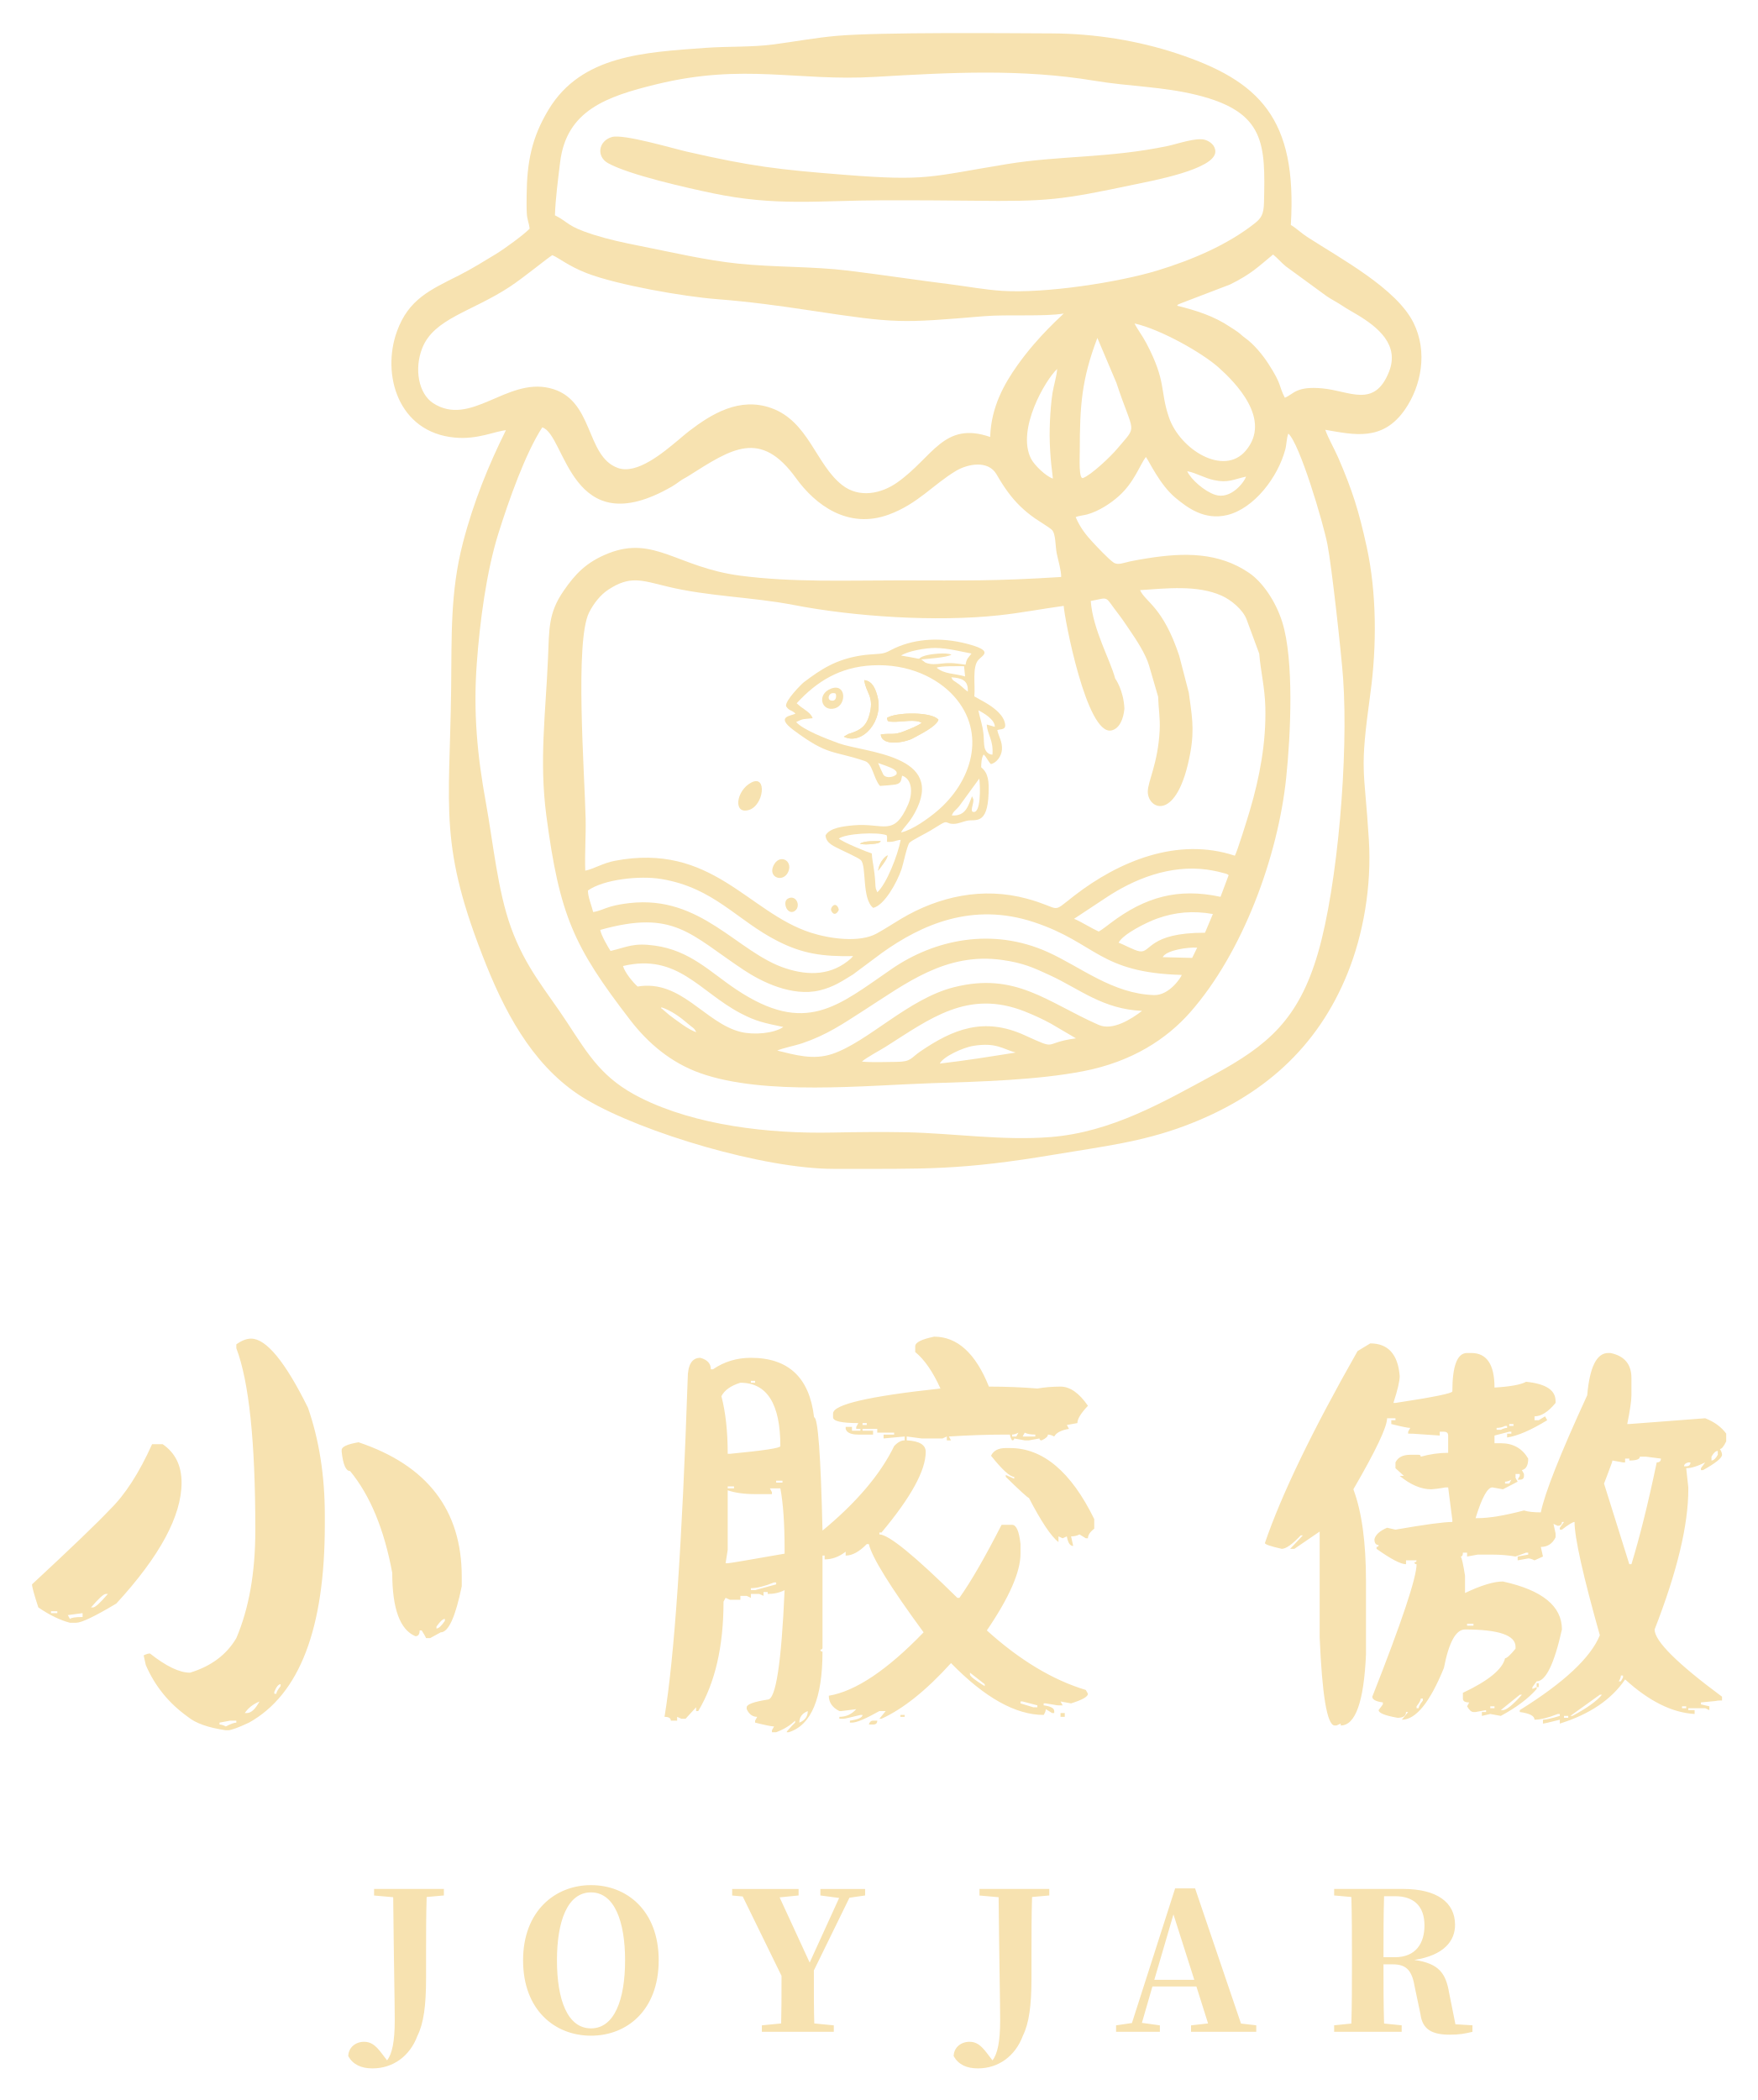
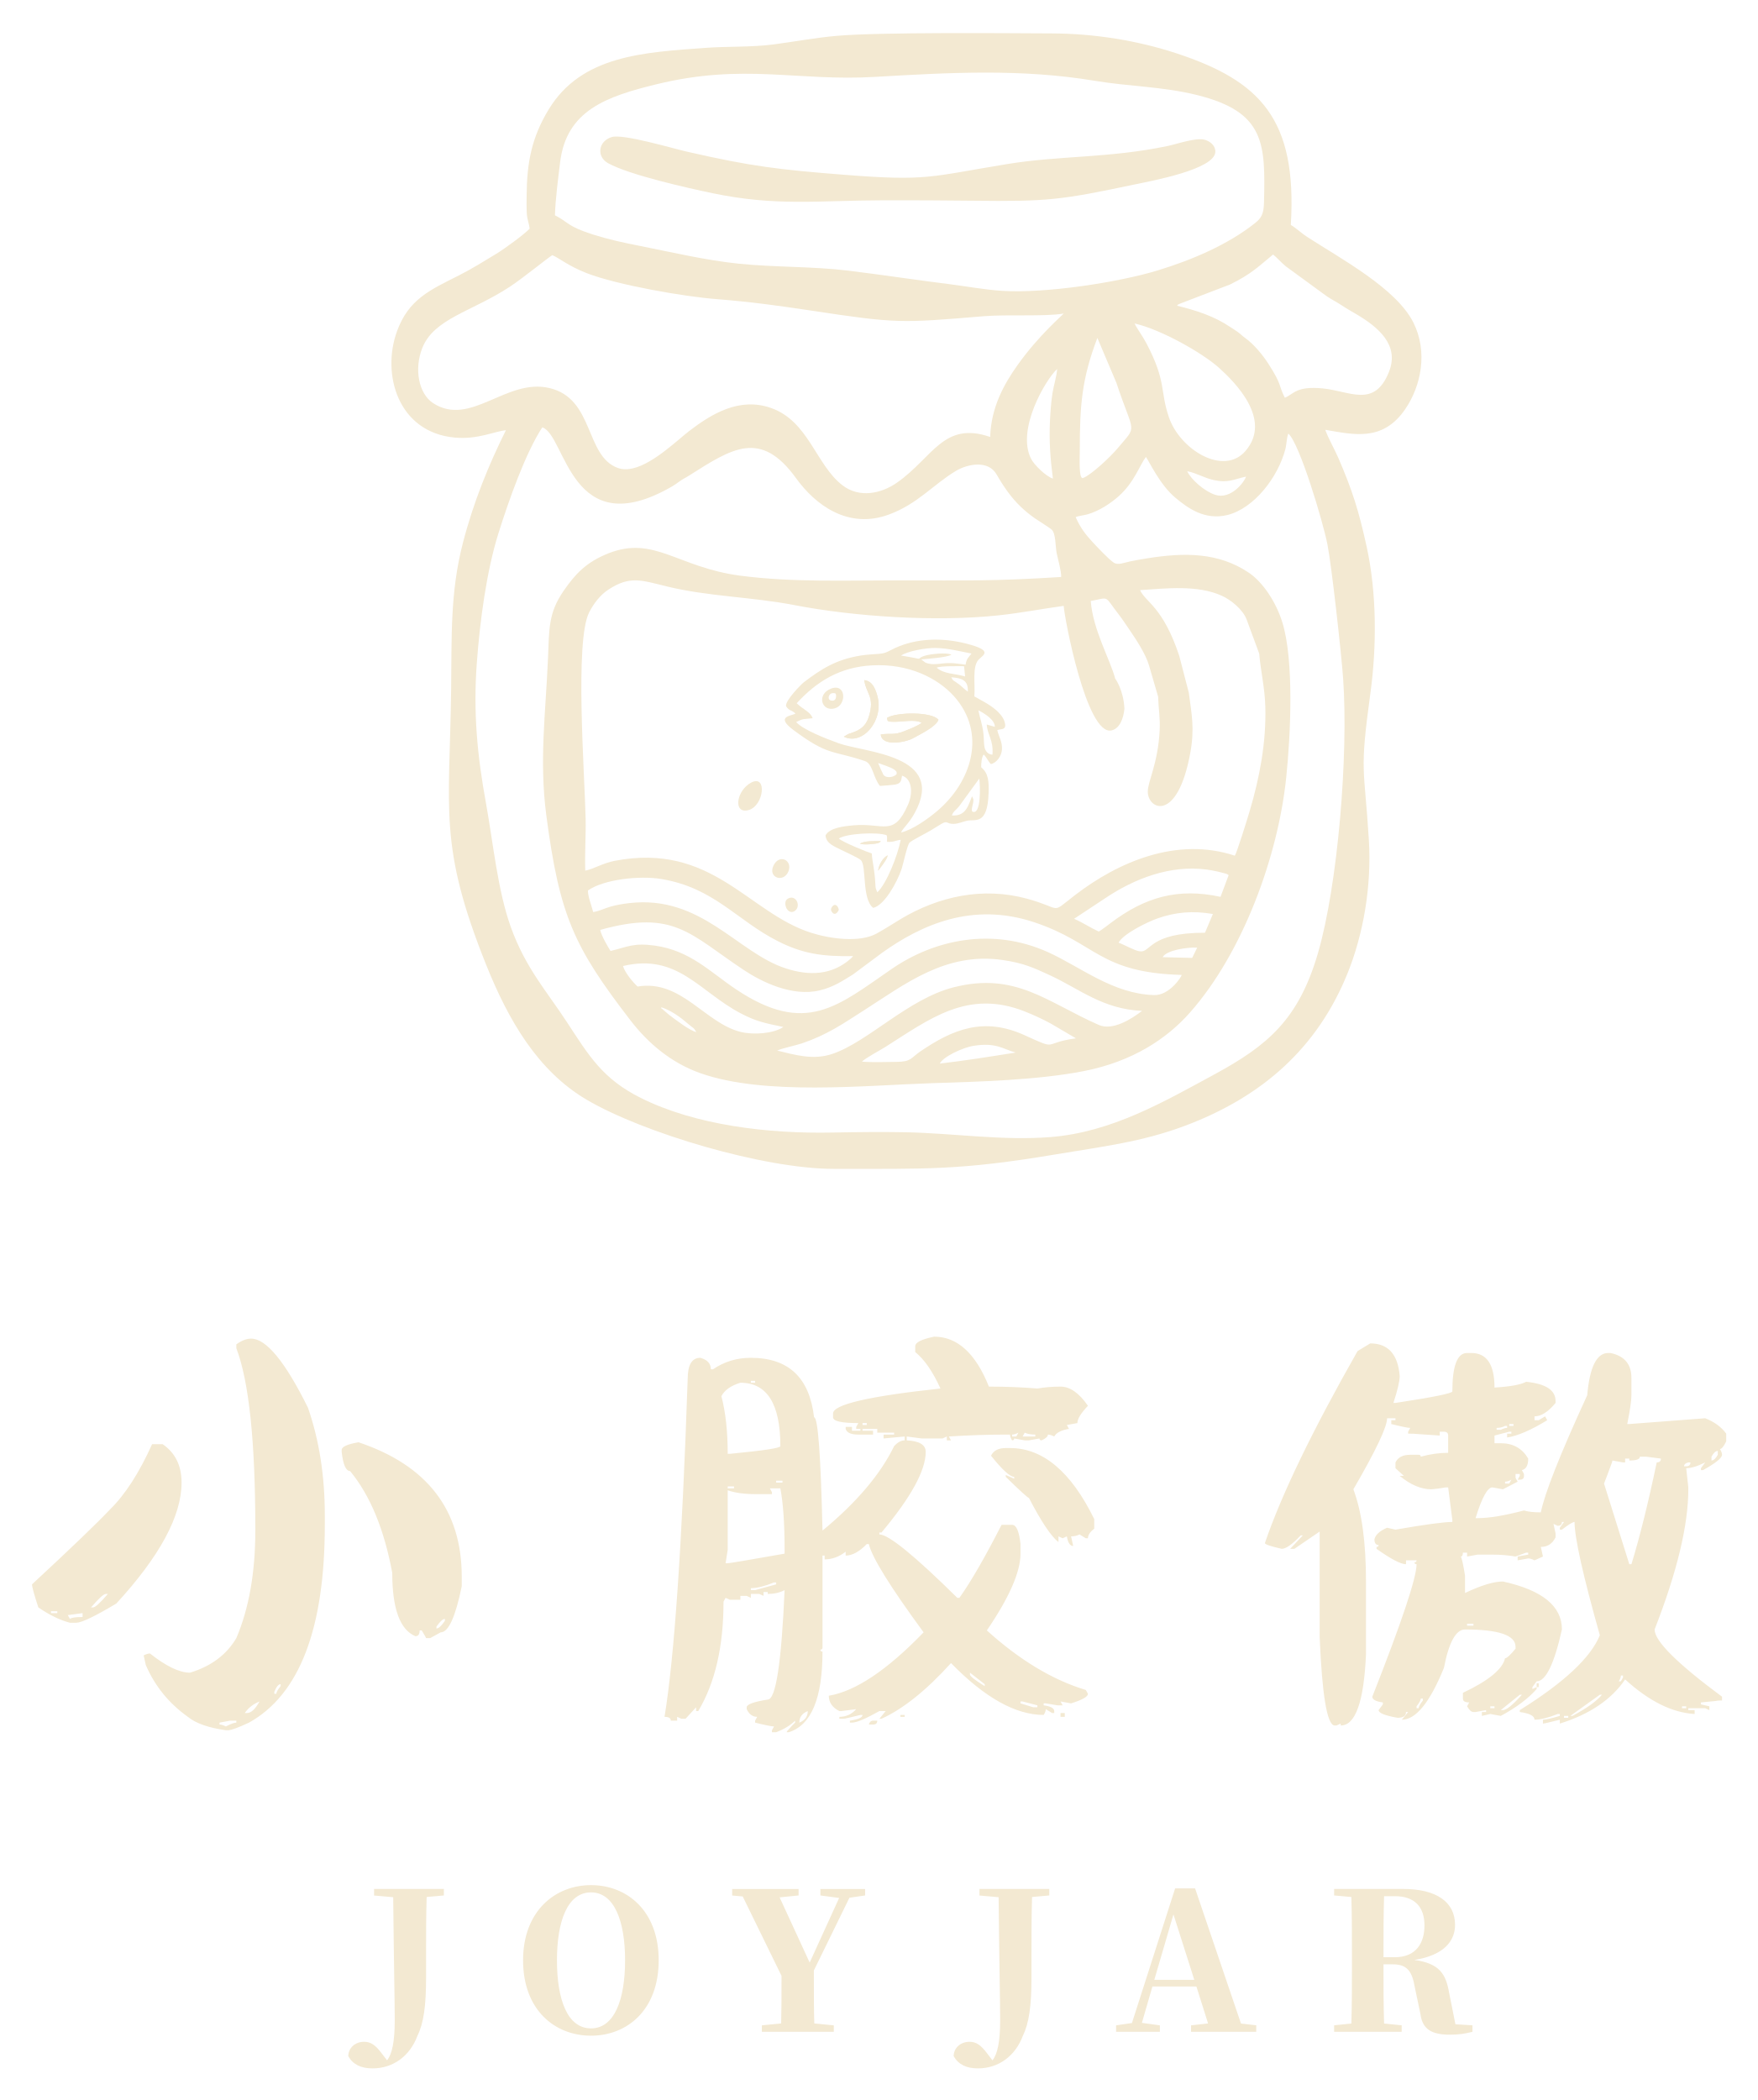
- <svg xmlns="http://www.w3.org/2000/svg" viewBox="168.9 178.2 331.6 396.1" fill="#f7e2b0">
+ <svg xmlns="http://www.w3.org/2000/svg" viewBox="168.9 178.2 331.6 396.1" fill="#f3e9d2">
  <path d="M226.99 443.72 C229.11 449.82 230.17 456.58 230.17 464 L230.17 465.81 C230.17 485.37 225.41 497.8 215.87 503.12 C213.82 504.08 212.49 504.56 211.9 504.56 L211.5 504.56 C208.19 504.08 205.8 503.24 204.34 502.03 C200.77 499.49 198.12 496.24 196.4 492.25 L196 490.44 C196.46 490.2 196.86 490.08 197.19 490.08 C200.24 492.49 202.75 493.7 204.74 493.7 C208.72 492.49 211.63 490.32 213.48 487.18 C215.87 481.57 217.06 474.81 217.06 466.9 L217.06 466.54 C217.06 450.12 215.87 438.77 213.48 432.5 L213.48 431.77 C214.48 431.05 215.4 430.69 216.27 430.69 C219.11 430.69 222.69 435.03 226.99 443.72 L226.99 443.72 Z M256 475.59 L256 477.4 C254.81 483.2 253.49 486.09 252.03 486.09 L250.04 487.18 L249.25 487.18 C249.25 487.06 248.98 486.58 248.45 485.73 L248.06 485.73 C248.06 486.46 247.79 486.82 247.26 486.82 C244.35 485.61 242.89 481.63 242.89 474.87 C241.37 466.66 238.72 460.26 234.94 455.67 C234.15 455.67 233.62 454.47 233.35 452.05 L233.35 451.69 C233.35 451.09 234.41 450.6 236.53 450.24 C249.51 454.59 256 463.04 256 475.59 L256 475.59 Z M197.59 450.6 C195.14 456.04 192.49 460.14 189.64 462.92 C187.32 465.39 182.42 470.1 174.94 477.04 C174.94 477.52 175.34 478.97 176.13 481.39 C178.25 482.84 180.24 483.8 182.09 484.28 L183.28 484.28 C184.28 484.28 186.79 483.08 190.84 480.66 C199.05 471.73 203.15 464.12 203.15 457.85 C203.15 454.65 201.96 452.23 199.58 450.6 L197.59 450.6 L197.59 450.6 Z M186.07 481.39 C187.52 479.7 188.45 478.85 188.85 478.85 L189.25 478.85 C187.79 480.54 186.86 481.39 186.46 481.39 L186.07 481.39 L186.07 481.39 Z M178.52 482.11 L179.71 482.11 L179.71 482.47 L178.52 482.47 L178.52 482.11 L178.52 482.11 Z M181.69 482.84 L184.48 482.47 L184.48 483.2 C183.15 483.2 182.36 483.32 182.09 483.56 L181.69 482.84 L181.69 482.84 Z M251.23 485.01 L251.23 485.37 C251.63 485.37 252.16 484.89 252.82 483.92 L252.82 483.56 C252.43 483.56 251.9 484.04 251.23 485.01 L251.23 485.01 Z M220.64 497.32 L220.64 497.68 L221.03 497.68 C221.03 497.38 221.3 496.9 221.83 496.24 L221.83 495.87 C221.43 495.87 221.03 496.36 220.64 497.32 L220.64 497.32 Z M215.07 501.31 L215.47 501.31 C216.27 501.31 217.06 500.58 217.85 499.13 C216.66 499.62 215.74 500.34 215.07 501.31 L215.07 501.31 Z M210.31 503.12 L210.31 503.48 C210.64 503.48 211.03 503.6 211.5 503.84 C212.42 503.36 213.09 503.12 213.48 503.12 L213.48 502.75 L212.29 502.75 L210.31 503.12 L210.31 503.12 Z M355.44 439.74 C358.69 439.74 361.74 439.86 364.58 440.1 C365.97 439.86 367.43 439.74 368.95 439.74 C370.74 439.74 372.46 440.95 374.12 443.36 C372.8 444.75 372.13 445.83 372.13 446.62 L370.14 446.98 L370.54 447.71 C369.09 447.95 368.16 448.43 367.76 449.15 C367.3 448.91 366.9 448.79 366.57 448.79 C366.57 449.15 366.17 449.52 365.38 449.88 C365.11 449.88 364.98 449.76 364.98 449.52 L362.99 449.88 L362.2 449.88 L360.21 449.52 C360.21 449.76 360.08 449.88 359.81 449.88 C359.55 449.46 359.42 449.1 359.42 448.79 L358.62 448.79 C355.24 448.79 351.67 448.91 347.89 449.15 L348.29 449.88 L347.5 449.88 L347.5 449.15 L346.7 449.52 L342.73 449.52 L339.94 449.15 L339.94 449.88 C342.33 450 343.52 450.72 343.52 452.05 C343.52 455.55 340.74 460.62 335.18 467.26 L334.78 467.26 L334.78 467.62 C336.5 467.62 341.4 471.61 349.48 479.58 L349.88 479.58 C352.07 476.5 354.71 471.91 357.83 465.81 L359.81 465.81 C360.61 465.81 361.14 467.02 361.4 469.44 L361.4 471.25 C361.4 474.69 359.28 479.52 355.05 485.73 C361.27 491.35 367.5 495.09 373.72 496.96 L374.12 497.68 C374.12 498.23 373.06 498.83 370.94 499.49 L368.95 499.13 L369.35 499.86 L368.56 499.86 C368.29 499.86 368.06 499.83 367.86 499.77 C367.53 499.7 366.97 499.62 366.17 499.49 L365.77 499.49 L365.77 499.86 C367.1 500.04 367.76 500.4 367.76 500.94 L367.76 501.31 L367.36 501.31 L366.17 500.58 C366.17 500.88 366.04 501.25 365.77 501.67 C360.48 501.67 354.65 498.41 348.29 491.89 C343.65 497.02 339.28 500.52 335.18 502.39 L334.78 502.39 L335.97 500.94 L334.78 500.94 C332.2 502.39 330.48 503.12 329.61 503.12 L329.22 503.12 L329.22 502.75 C330.81 502.51 331.6 502.15 331.6 501.67 L331.2 501.67 C329.28 502.15 328.22 502.39 328.03 502.39 L327.23 502.39 L327.23 502.03 C328.49 502.03 329.55 501.55 330.41 500.58 L327.63 500.94 L327.23 500.94 C325.91 500.28 325.24 499.31 325.24 498.05 C330.28 497.2 336.24 493.22 343.12 486.09 C336.83 477.52 333.39 471.97 332.79 469.44 L332.4 469.44 C331 470.88 329.68 471.61 328.42 471.61 L328.42 470.88 C327.16 471.85 325.84 472.33 324.45 472.33 L324.45 471.61 L324.05 471.61 L324.05 488.99 C324.05 489.23 323.92 489.35 323.65 489.35 C323.65 489.6 323.79 489.72 324.05 489.72 C324.05 498.53 321.93 503.6 317.69 504.93 L317.3 504.93 C317.3 504.81 317.43 504.62 317.69 504.38 C318.09 503.9 318.49 503.48 318.88 503.12 L318.88 502.75 C317.96 503.66 316.77 504.38 315.31 504.93 L314.51 504.93 L314.51 504.56 L314.91 503.84 C314.45 503.84 313.26 503.6 311.34 503.12 L311.34 502.75 L311.73 502.03 C310.87 502.03 310.21 501.55 309.75 500.58 L309.75 500.22 C309.75 499.68 311.07 499.19 313.72 498.77 C315.24 498.77 316.3 491.89 316.9 478.13 C315.97 478.61 314.91 478.85 313.72 478.85 L313.72 478.49 L312.93 478.49 L312.93 479.21 L312.13 478.85 L310.54 478.85 L310.54 479.58 L309.75 479.21 L308.56 479.21 L308.56 479.94 L306.57 479.94 L305.77 479.58 L305.38 480.3 C305.38 488.75 303.79 495.63 300.61 500.94 L300.21 500.94 L300.21 500.22 L298.22 502.39 L297.43 502.39 L296.63 502.03 L296.63 502.75 L295.44 502.75 C295.44 502.27 295.04 502.03 294.25 502.03 C296.1 490.8 297.56 469.56 298.62 438.29 C298.62 435.63 299.41 434.31 301 434.31 C302.33 434.67 302.99 435.39 302.99 436.48 L303.39 436.48 C305.51 435.03 307.89 434.31 310.54 434.31 C317.63 434.31 321.6 438.05 322.46 445.53 C323.19 445.53 323.72 452.66 324.05 466.9 C330.48 461.59 334.98 456.28 337.56 450.97 C338.22 450.24 338.89 449.88 339.55 449.88 L339.55 449.15 L335.57 449.52 L335.57 448.79 L337.56 448.79 L337.56 448.43 L334.38 448.43 L334.38 447.71 L331.6 447.71 L331.6 448.07 L333.59 448.07 L333.59 448.79 L330.81 448.79 C329.42 448.79 328.62 448.43 328.42 447.71 L328.42 447.34 L329.61 447.34 L329.61 448.07 L331.2 448.07 L331.2 447.71 L330.41 447.71 L330.41 447.34 L330.81 446.62 C327.63 446.62 326.04 446.26 326.04 445.53 L326.04 444.81 C326.04 443.12 332.79 441.55 346.3 440.1 C344.85 436.9 343.26 434.61 341.54 433.22 L341.54 432.13 C341.54 431.41 342.73 430.81 345.11 430.32 C349.48 430.32 352.93 433.46 355.44 439.74 L355.44 439.74 Z M310.54 438.65 L310.54 439.01 L311.34 439.01 L311.34 438.65 L310.54 438.65 L310.54 438.65 Z M306.17 452.42 L306.57 452.42 C312.93 451.81 316.1 451.33 316.1 450.97 C316.1 443 313.59 439.01 308.56 439.01 C306.77 439.56 305.57 440.4 304.98 441.55 C305.77 444.57 306.17 448.19 306.17 452.42 L306.17 452.42 Z M331.6 446.62 L331.6 446.98 L332.4 446.98 L332.4 446.62 L331.6 446.62 L331.6 446.62 Z M359.81 448.79 L359.81 449.15 L360.61 449.15 L361.01 448.43 C360.54 448.67 360.14 448.79 359.81 448.79 L359.81 448.79 Z M362.2 448.43 L361.8 449.15 L364.19 449.15 L364.19 448.79 C363.32 448.79 362.66 448.67 362.2 448.43 L362.2 448.43 Z M358.62 451.33 C357.23 451.33 356.3 451.81 355.84 452.78 C357.96 455.43 359.42 456.76 360.21 456.76 L360.21 457.12 L358.62 456.4 L358.62 456.76 C361.34 459.42 362.79 460.74 362.99 460.74 C365.31 465.21 367.17 467.99 368.56 469.07 L368.56 467.99 L369.35 468.35 L370.14 467.99 C370.35 469.19 370.74 469.8 371.34 469.8 L370.94 467.99 C371.54 467.99 372.07 467.87 372.53 467.62 L373.72 468.35 L374.12 468.35 C374.12 467.75 374.52 467.14 375.31 466.54 L375.31 464.73 C370.94 455.8 365.64 451.33 359.42 451.33 L358.62 451.33 L358.62 451.33 Z M315.31 457.49 L315.31 457.85 L316.5 457.85 L316.5 457.49 L315.31 457.49 L315.31 457.49 Z M306.17 458.57 L306.17 458.93 L307.36 458.93 L307.36 458.57 L306.17 458.57 L306.17 458.57 Z M314.12 458.93 L314.51 459.66 L314.51 460.02 L311.34 460.02 C309.28 460.02 307.56 459.78 306.17 459.3 L306.17 470.52 L305.77 473.06 L306.17 473.06 C306.5 473.06 310.08 472.45 316.9 471.25 L316.9 470.52 C316.9 465.57 316.63 461.71 316.1 458.93 L314.12 458.93 L314.12 458.93 Z M310.54 477.76 L310.54 478.13 L311.34 478.13 L315.31 477.04 L315.31 476.68 L314.91 476.68 C313.12 477.4 311.67 477.76 310.54 477.76 L310.54 477.76 Z M351.87 493.7 L351.87 494.06 C351.87 494.36 352.79 495.09 354.65 496.24 L354.65 495.87 L351.87 493.7 L351.87 493.7 Z M361.4 499.13 L361.4 499.49 L363.79 500.22 L364.58 500.22 L364.58 499.86 L361.8 499.13 L361.4 499.13 L361.4 499.13 Z M321.27 500.94 C320.21 501.37 319.68 502.09 319.68 503.12 C320.74 502.69 321.27 501.97 321.27 500.94 L321.27 500.94 Z M368.95 501.31 L368.95 502.03 L369.75 502.03 L369.75 501.31 L368.95 501.31 L368.95 501.31 Z M338.75 501.67 L338.75 502.03 L339.55 502.03 L339.55 501.67 L338.75 501.67 L338.75 501.67 Z M333.59 502.75 C333.19 502.75 332.93 503 332.79 503.48 L333.59 503.48 C334.12 503.48 334.38 503.24 334.38 502.75 L333.59 502.75 L333.59 502.75 Z M432.93 437.75 C432.93 438.71 432.53 440.4 431.74 442.82 L432.13 442.82 C439.29 441.73 442.86 441.01 442.86 440.64 C442.86 435.82 443.79 433.4 445.64 433.4 L446.44 433.4 C449.35 433.4 450.81 435.57 450.81 439.92 C453.79 439.74 455.78 439.38 456.77 438.83 C460.48 439.2 462.33 440.4 462.33 442.46 L462.33 442.82 C460.94 444.51 459.62 445.35 458.36 445.35 L458.36 446.08 L459.15 446.08 L460.35 445.35 L460.75 446.08 C457.7 447.95 455.18 449.04 453.19 449.34 L453.19 448.61 L453.99 448.61 L453.99 448.25 L453.59 448.25 L450.81 448.97 L450.81 450.42 L452 450.42 C454.32 450.42 456.04 451.39 457.17 453.32 C457.17 454.59 456.77 455.31 455.98 455.49 L456.37 456.22 L456.37 456.58 C456.37 457.06 456.11 457.3 455.58 457.3 L455.18 457.3 L455.58 456.58 L455.58 456.22 L454.78 456.22 L454.78 456.94 L455.18 457.67 L452.4 459.11 L450.41 458.75 C449.49 458.75 448.43 460.68 447.24 464.55 L447.63 464.55 C449.82 464.55 452.73 464.06 456.37 463.1 C457.1 463.34 458.16 463.46 459.55 463.46 C460.28 459.84 463.19 452.48 468.3 441.37 C468.76 436.06 470.08 433.4 472.27 433.4 L472.67 433.4 C475.31 433.94 476.64 435.51 476.64 438.11 L476.64 441.37 C476.64 442.4 476.37 444.21 475.85 446.8 L476.24 446.8 L490.55 445.71 C492.27 446.38 493.59 447.34 494.52 448.61 L494.52 450.06 C494.06 451.03 493.66 451.51 493.33 451.51 C493.59 451.93 493.73 452.29 493.73 452.6 C493.73 453.2 492.53 454.17 490.15 455.49 L489.75 455.49 L489.75 455.13 L490.55 454.04 C489.09 454.77 487.9 455.13 486.97 455.13 L487.37 458.75 L487.37 459.11 C487.37 465.88 485.25 474.69 481.01 485.55 C481.01 487.73 485.25 491.95 493.73 498.23 L493.73 498.95 L493.33 498.95 C493 498.95 492.73 498.98 492.53 499.04 C491.34 499.16 490.42 499.25 489.75 499.31 L489.75 499.68 L491.34 500.04 L491.34 500.76 L490.55 500.4 L487.37 500.4 L487.37 500.76 L488.56 500.76 L488.56 501.49 C484.32 501.25 479.95 499.07 475.45 494.97 C472.87 498.77 468.76 501.55 463.13 503.3 L463.13 502.57 C461.21 503.06 460.15 503.3 459.95 503.3 L459.95 502.57 C460.48 502.57 461.54 502.33 463.13 501.85 L463.13 501.49 L462.73 501.49 C460.94 502.21 459.49 502.57 458.36 502.57 C458.36 501.85 457.43 501.37 455.58 501.12 L455.58 500.76 C463.92 495.57 468.96 490.86 470.68 486.64 C467.5 475.35 465.91 468.23 465.91 465.27 C465.58 465.27 464.78 465.75 463.53 466.72 L463.13 466.72 L463.13 466.36 L463.92 465.27 L463.53 465.27 C463.53 465.75 463.26 466 462.73 466 L461.94 465.63 L462.33 467.44 L462.33 468.17 C461.74 469.38 460.81 469.98 459.55 469.98 L459.95 471.79 L458.36 472.51 C457.9 472.27 457.5 472.15 457.17 472.15 L455.18 472.51 L455.18 471.79 L457.17 471.43 L457.17 471.06 L456.77 471.06 L454.78 471.79 C453.39 471.55 451.94 471.43 450.41 471.43 L447.63 471.43 L445.64 471.79 L445.64 471.06 L444.85 471.06 C444.85 471.55 444.72 471.79 444.45 471.79 C444.65 472.09 444.92 473.3 445.25 475.41 L445.25 478.67 C448.29 477.22 450.68 476.5 452.4 476.5 C459.82 478.13 463.53 481.14 463.53 485.55 C462.07 492.07 460.48 495.33 458.76 495.33 L457.96 496.42 L457.96 496.78 L458.76 496.42 L458.76 496.78 C457.17 498.59 454.92 500.28 452 501.85 L450.02 501.49 L448.43 501.85 L448.43 501.12 L449.22 501.12 L449.22 500.76 L447.24 501.12 L446.84 501.12 C446.44 501.12 446.04 500.76 445.64 500.04 L446.04 499.31 C445.25 499.31 444.85 499.07 444.85 498.59 L444.85 497.5 C449.69 495.21 452.33 493.04 452.8 490.98 C453.13 490.98 453.79 490.38 454.78 489.17 L454.78 488.81 C454.78 486.64 451.61 485.55 445.25 485.55 C443.53 485.55 442.2 487.97 441.27 492.8 C438.62 499.31 435.98 502.57 433.33 502.57 L434.52 501.12 L434.12 501.12 C434.12 501.85 433.59 502.21 432.53 502.21 C430.15 501.79 428.95 501.31 428.95 500.76 L429.75 499.68 L429.75 499.31 C428.43 499.13 427.76 498.77 427.76 498.23 C433.33 484.1 436.11 475.77 436.11 473.24 C435.84 473.24 435.71 473.12 435.71 472.88 C435.98 472.88 436.11 472.75 436.11 472.51 L434.12 472.51 L434.12 473.24 C433.13 473.24 431.27 472.27 428.56 470.34 L428.56 469.98 C428.82 469.98 428.95 469.86 428.95 469.62 C428.43 469.62 428.16 469.25 428.16 468.53 C428.36 467.69 429.15 466.96 430.55 466.36 L432.13 466.72 C437.7 465.75 441.27 465.27 442.86 465.27 L442.86 464.91 L442.07 458.75 L441.77 458.75 C441.5 458.75 441.27 458.78 441.08 458.84 C440.41 458.96 439.68 459.05 438.89 459.11 C436.97 459.11 434.98 458.27 432.93 456.58 L433.72 456.58 L432.13 455.13 L432.13 454.04 C432.6 453.08 433.52 452.6 434.92 452.6 L436.51 452.6 C436.77 452.6 436.9 452.72 436.9 452.96 C438.62 452.48 440.35 452.23 442.07 452.23 L442.07 448.97 C442.07 448.49 441.8 448.25 441.27 448.25 L440.48 448.25 L440.48 448.97 C438.76 448.85 437.43 448.76 436.51 448.7 C435.91 448.64 435.25 448.61 434.52 448.61 L434.52 448.25 L434.92 447.53 C434.45 447.53 433.26 447.28 431.34 446.8 L431.34 446.08 L432.13 446.08 L432.13 445.71 L430.55 445.71 C430.55 447.34 428.43 451.81 424.19 459.11 C425.78 463.34 426.57 469.13 426.57 476.5 L426.57 490.26 C426.17 499.19 424.58 503.66 421.8 503.66 L421.8 503.3 L421.01 503.66 L420.61 503.66 C419.22 503.48 418.29 497.93 417.83 487 L417.83 467.08 L413.06 470.34 L412.27 470.34 L414.65 467.81 L414.25 467.81 C412.66 469.5 411.47 470.34 410.68 470.34 C408.56 469.86 407.5 469.5 407.5 469.25 C410.61 460.14 416.44 448.07 424.98 433.04 L427.37 431.59 C430.74 431.59 432.6 433.64 432.93 437.75 L432.93 437.75 Z M453.59 446.8 L453.59 447.16 L454.39 447.16 L454.39 446.8 L453.59 446.8 L453.59 446.8 Z M451.21 447.53 L451.21 447.89 L452 447.89 C452.47 447.65 452.86 447.53 453.19 447.53 L453.19 447.16 L452.8 447.16 C452.33 447.4 451.81 447.53 451.21 447.53 L451.21 447.53 Z M491.74 452.96 L491.74 453.68 C492.14 453.68 492.53 453.32 492.93 452.6 L492.93 451.87 C492.53 451.87 492.14 452.23 491.74 452.96 L491.74 452.96 Z M479.42 452.96 L478.23 452.96 C478.23 453.44 477.57 453.68 476.24 453.68 L476.24 453.32 L475.45 453.32 L475.45 454.04 L475.05 454.04 L473.06 453.68 C473.06 453.8 472.93 454.19 472.67 454.86 C472.2 456.13 471.81 457.18 471.47 458.03 L476.24 473.24 L476.64 473.24 C478.23 468.05 479.82 461.65 481.41 454.04 C481.94 454.04 482.2 453.8 482.2 453.32 L479.42 452.96 L479.42 452.96 Z M486.57 454.77 L486.97 454.77 C487.5 454.77 487.77 454.53 487.77 454.04 L487.37 454.04 C486.84 454.17 486.57 454.41 486.57 454.77 L486.57 454.77 Z M452.8 457.67 L452.8 458.03 L453.59 458.03 L453.99 457.3 C453.53 457.55 453.13 457.67 452.8 457.67 L452.8 457.67 Z M445.64 484.46 L445.64 484.83 L446.84 484.83 L446.84 484.46 L445.64 484.46 L445.64 484.46 Z M475.05 494.24 L474.65 494.24 C474.65 494.55 474.52 494.91 474.25 495.33 L474.65 495.33 L475.05 494.61 L475.05 494.24 L475.05 494.24 Z M458.76 495.69 L458.76 496.42 L459.15 496.42 L459.15 495.69 L458.76 495.69 L458.76 495.69 Z M455.58 497.86 L452 500.76 L452.4 500.76 C453.06 500.76 454.25 499.8 455.98 497.86 L455.58 497.86 L455.58 497.86 Z M465.12 501.85 L465.51 501.85 C468.23 500.4 470.08 499.07 471.08 497.86 L470.68 497.86 L465.12 501.85 L465.12 501.85 Z M437.3 498.59 L436.9 498.59 C436.9 498.89 436.64 499.37 436.11 500.04 L436.11 500.4 L436.51 500.4 C436.51 500.1 436.77 499.62 437.3 498.95 L437.3 498.59 L437.3 498.59 Z M450.02 500.04 L450.02 500.4 L450.81 500.4 L450.81 500.04 L450.02 500.04 L450.02 500.04 Z M486.18 500.04 L486.18 500.4 L486.97 500.4 L486.97 500.04 L486.18 500.04 L486.18 500.04 Z M463.92 501.85 L463.92 502.21 L464.72 502.21 L464.72 501.85 L463.92 501.85 Z" fill-rule="evenodd" />
  <path d="M346.18 378.81 C346.74 377.57 350.42 375.8 352.56 375.46 C356.85 374.78 358.09 376.09 360.49 376.73 C355.65 377.5 351.1 378.24 346.18 378.81 L346.18 378.81 Z M331.49 378.44 C333.52 378.62 335.88 378.5 337.95 378.49 C340.81 378.49 340.68 377.76 342.52 376.51 C348.66 372.33 354.48 369.95 362.19 373.47 C368.74 376.45 365.33 374.93 371.86 374.05 L367.09 371.25 C365.5 370.39 363.95 369.68 362.23 368.99 C351.46 364.72 344.29 370.38 335.9 375.68 C335.07 376.21 332.12 377.79 331.49 378.44 L331.49 378.44 Z M293.65 368.19 C295.53 368.81 297.21 370.03 298.76 371.37 C299.65 372.15 299.77 371.99 300.25 372.88 C298.94 372.56 296.36 370.55 295.15 369.65 L293.82 368.51 C293.55 368.11 293.64 369.21 293.65 368.19 L293.65 368.19 Z M315.51 376.36 C318.89 377.17 322.27 378.21 325.9 376.99 C332.67 374.71 340.2 366.59 348.84 364.41 C360.5 361.47 366.42 367.24 376.16 371.52 C378.78 372.67 382.31 370.42 384.33 368.87 C376.93 368.55 372.56 364.75 367.03 362.19 C363.83 360.71 361.95 359.84 357.98 359.27 C347.31 357.75 339.71 363.76 331.88 368.76 C327.89 371.31 324.95 373.38 320.14 375.01 C318.94 375.41 316.42 375.92 315.51 376.36 L315.51 376.36 Z M286.42 360.41 C286.79 361.69 288.26 363.44 289.17 364.28 C297.41 362.9 301.87 371.17 308.62 372.84 C311.09 373.45 314.88 373.14 316.66 371.91 C313.11 371.16 311.55 370.87 308.59 369.32 C300.83 365.24 296.71 357.96 286.42 360.41 L286.42 360.41 Z M393.78 358.88 L388.21 358.74 C388.94 357.41 392.88 356.84 394.73 356.94 L393.78 358.88 L393.78 358.88 Z M282.12 353.6 C296.05 349.69 299.02 354.41 309.2 361.16 C312.52 363.37 318.3 366.25 323.5 365.01 C326.16 364.37 327.77 363.24 329.79 362.01 L335.27 357.93 C342.67 352.64 352.31 348.27 363.97 352.15 C375.71 356.05 376.2 361.67 391.81 362.09 C391.74 362.49 389.48 365.97 386.6 365.89 C378.8 365.67 372.69 360.54 366.55 357.78 C356.07 353.06 345.18 355.42 337.15 360.93 C326.95 367.93 320.94 373.61 307.76 364.82 C302.85 361.54 299.1 357.49 292.42 356.56 C288.39 356 287.33 356.79 284.07 357.57 C283.6 356.85 282.33 354.69 282.12 353.6 L282.12 353.6 Z M396.2 354.13 C385.41 354.12 386.06 358.02 383.83 357.63 C382.82 357.46 380.94 356.37 379.9 356.01 C380.76 354.34 385.3 352.12 387.19 351.45 C390.58 350.24 393.94 349.94 397.69 350.6 L396.2 354.13 L396.2 354.13 Z M279.8 346.17 C282.74 344.07 289.52 343.31 293.67 344 C303.67 345.68 307.89 351.83 315.7 355.76 C320.27 358.07 324.03 358.65 329.82 358.54 L329.44 358.96 C325.88 362.15 321.59 362.32 317.07 360.84 C307.97 357.87 301.19 346.99 287.65 348.54 C286.43 348.68 285.21 348.88 284.09 349.2 C282.86 349.55 282.04 350.04 280.79 350.23 C280.5 349.02 279.8 347.38 279.8 346.17 L279.8 346.17 Z M399.13 347.36 L400.66 343.28 C400.44 343.12 400.75 343.26 400.19 343 L398.63 342.6 C397.99 342.47 397.21 342.3 396.55 342.22 C389.63 341.3 382.89 343.92 377.38 347.62 L371.51 351.5 C373.12 352.2 374.7 353.25 376.16 353.91 C376.72 353.6 377.91 352.68 378.46 352.26 C384.89 347.42 391.07 345.62 399.13 347.36 L399.13 347.36 Z M369.55 292.48 C365.49 293.03 361.52 293.81 357.32 294.26 C345.46 295.54 329.98 294.51 318.72 292.33 C310.64 290.77 302.54 290.73 294.68 288.81 C289.81 287.62 287.71 286.76 283.65 289.42 C282.19 290.37 280.89 292 280.02 293.73 C277.31 299.11 279.17 323.95 279.37 332.62 C279.44 335.9 279.18 339.16 279.3 342.42 C280.78 342.15 282.62 341 284.84 340.57 C303.18 337.04 309.97 350.28 321.81 354.11 C325.41 355.27 331.05 356.07 334.28 354.27 C335.89 353.38 337.32 352.44 338.85 351.52 C345.94 347.29 354.27 345.43 362.62 347.71 C369.5 349.59 366.92 350.72 371.56 347.13 C379.88 340.7 390.99 336 401.83 339.6 C402.22 339.03 404.29 332.35 404.65 331.11 C406.52 324.8 407.76 318.21 407.58 311.51 C407.48 307.83 406.7 304.82 406.43 301.49 L404.06 295.07 L404.06 295.07 C403.37 293.19 401.09 291.33 399.33 290.55 C394.74 288.5 388.92 289.18 383.95 289.51 C385.02 291.83 388.27 292.64 391.34 301.89 L393.15 308.87 C393.67 312.89 394.27 315.54 393.44 320.14 C391.03 333.44 385.41 330.93 385.41 327.52 C385.41 325.57 387.33 322.24 387.65 315.96 C387.77 313.54 387.42 311.86 387.36 309.61 L385.65 303.74 C385.02 301.55 383.15 298.74 382.07 297.16 C381.27 296 380.7 295.09 379.87 294.02 C377.13 290.51 378.33 290.85 374.65 291.56 C375.06 297 378.31 302.6 379.26 306.19 C379.26 306.19 380.84 308.31 381 311.87 C380.83 313.78 380.08 315.63 378.57 315.97 C373.86 317.05 369.63 294.49 369.55 292.48 L369.55 292.48 Z M371.81 275.74 C372.64 277.73 373.82 279.18 375 280.45 C375.9 281.41 377.95 283.61 378.95 284.3 C379.78 284.87 380.89 284.34 382.07 284.09 C383.14 283.87 384.28 283.67 385.3 283.51 C392.31 282.39 398.77 282.35 404.52 286.26 C407.04 287.97 409.55 291.61 410.78 295.55 C413.03 302.76 412.36 316.83 411.52 324.86 C409.98 339.75 403.32 357.91 393.38 369.17 C389.02 374.11 382.55 378.43 373.33 380.23 C364.64 381.93 353.75 382.22 344.62 382.51 C332.02 382.93 313.14 384.89 301.06 380.64 C295.47 378.67 291.13 374.96 287.77 370.59 C277.15 356.78 274.45 350.94 271.95 331.98 C270.6 321.66 271.82 312.77 272.26 302.59 C272.51 296.79 272.3 293.88 275.22 289.64 C277.38 286.52 279.44 284.24 283.69 282.56 C292.31 279.17 296.71 285.22 308.51 286.78 C318.34 288.07 328.52 287.67 338.62 287.67 C351.22 287.68 356.25 287.84 369.07 287.03 C369.11 285.87 368.47 283.78 368.23 282.57 C367.96 281.25 368.07 278.89 367.32 278.14 C366.93 277.75 364.87 276.49 364.15 275.99 C363.05 275.22 362.23 274.54 361.34 273.68 C359.68 272.08 358.24 270.05 356.89 267.69 C355.29 264.9 351.38 265.73 349.22 267.02 C344.88 269.63 342.03 273.24 336.58 275.25 C328.87 278.1 322.69 273.42 319.07 268.41 C312.34 259.08 306.92 262.83 298.82 267.94 C298.12 268.39 297.86 268.45 297.17 268.94 C296.62 269.33 296.25 269.61 295.71 269.93 C276.44 281.09 275.66 260.19 271.19 258.81 C268.04 263.63 264.89 272.5 262.89 278.89 C260.67 286 259.42 295.34 258.84 303.29 C258.15 312.63 258.94 320.75 260.55 329.58 C261.95 337.32 262.77 346.15 265.27 353.1 C268.05 360.8 271.96 365.06 275.83 370.98 C280.04 377.41 282.58 381.69 289.75 385.28 C300.11 390.46 313.86 392.07 325.95 391.82 C330.54 391.73 335.37 391.68 339.95 391.77 C348.95 391.97 358.07 393.39 367.1 392.67 C378.58 391.75 388.41 386.04 397.96 380.86 C408 375.41 413.85 370.53 417.51 357.97 C421.26 345.11 423.27 320.63 422.26 306.22 C421.95 301.74 420.09 284.86 419.29 280.85 C418.45 276.61 414.06 261.85 411.92 259.98 C411.59 260.78 411.6 262.01 411.35 262.96 C409.95 268.25 405.46 274.09 400.43 275.34 C396.09 276.4 392.89 273.96 390.66 272.12 C387.67 269.66 385.63 265.11 385.05 264.39 C383.86 265.99 382.86 269.16 379.96 271.76 C378.41 273.15 376.22 274.59 374.05 275.21 C373.39 275.4 372.3 275.5 371.81 275.74 L371.81 275.74 Z M392.85 267.08 C394.5 267.38 396.06 268.36 397.86 268.75 C400.56 269.35 401.6 268.6 403.94 268.1 C403.61 269.15 401.06 272.49 398.12 271.53 C396.08 270.87 393.5 268.58 392.85 267.08 L392.85 267.08 Z M372.58 263.3 C372.58 254.62 372.95 249.68 375.9 241.94 L379.49 250.41 C382.8 260.44 383.57 258.16 379.67 262.81 C378.36 264.38 374.78 267.74 373.21 268.36 C372.35 268.7 372.58 264.53 372.58 263.3 L372.58 263.3 Z M367.51 268.47 C366.18 268.04 363.99 265.91 363.39 264.73 C360.59 259.23 366.12 249.82 368.31 247.8 C368.23 249.17 367.67 250.85 367.43 252.36 C367.18 253.92 367.04 255.92 366.96 257.51 C366.77 261.44 367.03 264.75 367.51 268.47 L367.51 268.47 Z M382.91 239.21 C387.94 240.35 395.71 244.78 398.8 247.54 C401.84 250.27 408.93 257.31 403.86 263.24 C399.72 268.08 391.48 263 389.4 256.92 C387.65 251.79 388.99 250.29 385.16 242.97 C384.42 241.55 383.42 240.27 382.91 239.21 L382.91 239.21 Z M355.68 260.62 C346.88 257.58 344.88 264.49 338.11 269.23 C335.14 271.31 331 272.22 327.77 269.7 C322.81 265.86 321.41 257.62 314.33 255.15 C308.4 253.07 303.19 256.21 298.86 259.53 C298.13 260.09 297.58 260.59 296.92 261.14 C294.02 263.55 289.07 267.76 285.46 266.47 C279.22 264.24 281.04 253.38 272.53 251.39 C264.4 249.48 257.67 258.82 250.6 254.24 C247.87 252.46 246.99 247.81 248.55 243.86 C250.75 238.28 257.86 237.01 265 232.33 C267.72 230.54 272.08 226.94 273.08 226.33 C274.26 226.79 276.09 228.37 279.57 229.72 C285.35 231.96 297.97 234.16 304.19 234.63 C310.43 235.12 315.77 235.86 321.83 236.77 C338.05 239.23 338.73 239.16 354.53 237.84 C358.94 237.48 365.97 237.95 369.55 237.34 C369.38 237.59 364.81 241.47 360.83 247.08 C358.33 250.6 355.85 254.97 355.68 260.62 L355.68 260.62 Z M390.93 235.86 C394.57 236.76 397.93 237.83 400.93 239.86 C401.56 240.28 401.94 240.48 402.4 240.83 C403.06 241.32 403.15 241.5 403.75 241.93 C405.39 243.08 407.1 245.16 408.17 246.83 C410.81 250.93 410.02 250.8 411.26 253.22 C412.95 252.54 413.36 250.98 418.38 251.46 C423.51 251.94 428.17 255.27 430.92 248.3 C432.9 243.26 428.89 239.93 424.83 237.51 C423.8 236.89 423.08 236.52 422.06 235.84 C421.05 235.16 420.18 234.76 419.16 234.07 L411.45 228.44 C410.61 227.76 409.77 226.77 409.04 226.21 C406.14 228.59 405 229.84 400.93 231.86 L391.6 235.43 C390.69 235.84 391.33 235.5 390.93 235.86 L390.93 235.86 Z M273.58 218.81 C276.28 220.18 275.8 220.86 280.8 222.45 C283.78 223.39 286.5 223.97 289.59 224.58 C295.58 225.77 302.03 227.29 308.18 227.93 C315.11 228.64 322.1 228.42 328.92 229.25 C335.44 230.05 341.81 231.03 348.3 231.84 C351.51 232.25 354.69 232.85 357.94 233.06 C366.08 233.58 379.82 231.47 387.2 229.23 C393.85 227.21 400.54 224.32 405.6 220.31 C406.78 219.38 407.28 218.63 407.33 216.42 C407.59 205.35 407.61 199.32 394.67 196.12 C388.16 194.51 382.02 194.54 375.35 193.43 C361.55 191.14 348.16 191.87 334.02 192.7 C319.21 193.58 309.3 190.06 292.75 194.09 C283.29 196.4 275.76 199.02 274.56 208.77 C274.18 211.9 273.67 215.75 273.58 218.81 L273.58 218.81 Z M268.81 221.32 C267.84 222.38 264.02 225.16 262.52 226.07 C260.28 227.42 257.92 228.91 255.48 230.14 C249.97 232.91 245.98 234.66 243.79 240.67 C240.83 248.78 243.96 259.77 254.72 260.74 C259.03 261.13 262.13 259.56 264.33 259.35 C261.13 265.78 258.23 272.81 256.21 280.63 C253.8 289.96 254.12 298.22 254 308.18 C253.71 331.15 251.57 337.65 260.62 360.22 C264.81 370.65 270.34 380.21 279.6 385.65 C290.25 391.9 312.99 398.68 326.18 398.67 C343.63 398.66 349.91 398.98 367.97 395.95 C377 394.44 384.24 393.6 392.33 390.58 C407.07 385.07 417.43 375.81 423.1 361.76 C426.04 354.48 427.66 345.43 427.11 336.59 C426.24 322.56 425.31 324.22 427.39 309.03 C428.62 300.12 428.6 290.05 426.71 281.38 C425.2 274.48 424 270.71 421.34 264.54 C420.62 262.89 419.45 260.87 418.89 259.27 C424.24 260.17 429.73 261.59 433.98 255.36 C436.94 251.03 438.3 244.62 435.51 239.04 C432.27 232.59 421.89 227.04 415.46 222.88 C414.42 222.21 413.3 221.15 412.39 220.63 C413.62 200.55 406.52 193.43 390.79 188.25 C383.55 185.87 375.43 184.53 367.27 184.5 C358.48 184.46 335.06 184.24 326.74 184.96 C322.66 185.32 318.76 186.06 314.82 186.58 C310.63 187.13 306.17 186.92 301.94 187.23 C290.38 188.08 278.6 188.62 272.4 198.84 C269.19 204.13 268.29 208.82 268.24 215.08 C268.23 216.18 268.21 217.33 268.27 218.42 C268.33 219.65 268.69 220.26 268.81 221.32 Z" fill-rule="evenodd" />
  <path d="M284.3 204.05 C281.79 204.79 281.33 207.73 283.62 208.99 C287.62 211.2 298.65 213.67 303.29 214.64 C315.33 217.15 323.11 216.01 335.51 215.98 C341.14 215.97 346.75 215.99 352.39 216.06 C366.54 216.23 368.96 215.94 382.94 212.99 C386.22 212.3 398.04 210.15 398.15 206.85 C398.19 205.65 397.15 204.85 396.18 204.57 C394.55 204.09 391.02 205.34 389.23 205.72 C378.2 208.05 368.78 207.52 358.86 209.15 C344.14 211.56 343.83 212.4 328.17 211.17 C315.76 210.19 310.69 209.6 298.45 206.8 C295.73 206.18 286.45 203.41 284.3 204.05 Z" fill-rule="evenodd" />
  <path d="M336.22 336.99 C337.63 337.06 337.81 336.7 338.8 336.61 C338.24 339.56 336.12 344.93 334.39 346.5 L334.11 345.82 C334.04 345.53 334.03 345.24 334.02 344.94 C333.86 341.88 333.43 340.85 333.35 339.18 C332.62 338.98 327.82 337.04 327.13 336.36 C328.55 335.4 334.38 335.09 336.15 335.74 L336.21 335.99 C336.21 336.02 336.22 336.09 336.23 336.12 L336.22 336.99 L336.22 336.99 Z M348.46 332.01 C348.66 331.26 349.28 330.96 349.78 330.33 L353.62 325.06 C353.82 326.36 354 332.02 352.33 331.29 C351.96 330.94 352.6 329.72 352.51 328.97 L352.26 328.39 C351.55 330 351.21 332.19 348.46 332.01 L348.46 332.01 Z M337.63 323.39 C338.11 323.81 338.05 323.78 338.03 324.22 C337.56 324.79 336.07 325.09 335.53 324.32 C335.51 324.29 335.1 323.43 335.03 323.26 C334.78 322.71 334.69 322.41 334.54 322.12 C335.03 322.3 337.11 322.96 337.63 323.39 L337.63 323.39 Z M356.11 320.54 C355.36 320.54 354.81 319.95 354.63 319.23 C354.47 318.59 354.5 317.46 354.42 316.71 C354.24 314.88 353.76 313.76 353.45 312.18 C354.52 312.71 356.58 313.95 356.56 315.29 L355.03 314.86 C355.18 316.92 356.32 317.73 356.11 320.54 L356.11 320.54 Z M319.18 310.85 L319.92 311.49 C320.89 312.2 321.89 312.74 322.19 313.67 C320.43 313.88 320.54 313.67 319.08 314.39 C320.39 315.86 324.62 317.49 327.06 318.38 C332.02 320.19 347.47 320.53 341.45 331.53 C340.35 333.55 339.31 334.28 338.86 335.22 C341.12 334.72 344.07 332.51 345.51 331.32 C352.22 325.74 355.12 316.47 348.81 309.48 C345.75 306.1 340.3 303.33 333.41 303.7 C327.37 304.02 323.01 306.67 319.18 310.85 L319.18 310.85 Z M351.46 308.66 C350.81 308.2 350.58 307.9 349.93 307.38 C348.63 306.37 348.72 306.75 348.35 305.95 C350.32 306.09 351.58 306.49 351.46 308.66 L351.46 308.66 Z M350.75 303.86 L350.95 305.79 C348.87 305.19 347.08 305.39 345.58 304.14 C346.41 303.77 349.62 303.87 350.75 303.86 L350.75 303.86 Z M338.87 301.85 C340.11 301.01 343.5 300.4 345.3 300.42 C347.82 300.46 349.9 301.05 352.15 301.47 L351.44 302.38 C351.19 302.81 351.13 303.07 351.04 303.57 C349.27 303.35 348.4 303.14 346.54 303.36 C345.59 303.47 344.46 303.61 343.45 303.17 L342.67 302.58 C344.07 302.43 347.33 302.25 348.37 301.69 C347.51 301.22 344.37 301.55 343.33 301.89 C341.14 302.59 344.08 302.7 338.87 301.85 L338.87 301.85 Z M352.69 309.55 C352.9 307.41 352.25 304.01 353.46 302.66 C354.3 301.73 356.48 300.94 351.11 299.58 C346.56 298.43 341.81 298.58 337.78 300.41 C336.62 300.93 336.13 301.41 334.79 301.52 C333.58 301.62 332.38 301.66 331.23 301.85 C326.6 302.61 323.87 304.35 320.51 306.9 C320.11 307.21 316.88 310.43 317.19 311.43 C317.79 312.34 318.19 312.06 318.95 312.79 C318.25 313.26 315.01 313.25 318.6 315.92 C325.17 320.82 325.91 319.68 332.05 321.75 C333.54 322.25 333.6 324.91 334.89 326.44 C335.14 326.45 337.52 326.24 337.84 326.17 C338.85 325.94 338.87 325.52 339.06 324.51 C340.99 325.11 341.11 327.83 340.21 329.91 C337.48 336.19 335.58 333.36 329.93 333.87 C328.02 334.04 325.39 334.34 324.62 335.77 C324.73 337.31 326.26 337.83 327.57 338.5 C328.28 338.86 330.81 339.99 331.28 340.43 C332.4 341.49 331.43 347.75 333.61 349.44 C335.66 349 338.05 344.8 338.97 342.11 C339.31 341.09 339.99 337.72 340.45 337.16 C340.78 336.76 343.67 335.32 344.4 334.87 C345.14 334.41 345.76 334.02 346.46 333.61 C347.71 332.88 347.37 333.62 348.79 333.6 C349.69 333.58 350.44 333.2 351.28 333.01 C352.84 332.66 355.18 333.97 355.38 327.8 C355.45 325.64 355.38 324.07 353.98 322.92 C353.99 322.21 354.03 321.11 354.45 320.51 C355.05 321.07 355.2 321.69 355.81 322.32 C356.87 322.11 357.82 320.83 357.9 319.59 C358 318.08 357.28 317.14 357.02 315.91 C357.69 315.63 358.99 316.04 358.34 314.18 C358.06 313.38 357.31 312.58 356.83 312.17 C355.45 310.98 354.35 310.52 352.69 309.55 Z" fill-rule="evenodd" />
  <path d="M336.22 313.6 C336.32 314.31 336.35 314.3 337.3 314.34 C338.94 314.41 341.64 313.78 342.76 314.55 C341.87 315.19 340.57 315.67 339.46 316.12 C337.45 316.93 336.98 316.44 335.04 316.74 C335.27 319.13 339.8 318.17 341.04 317.49 C342.25 316.82 345.53 315.25 345.92 313.96 C344.71 312.42 337.99 312.49 336.22 313.6 Z" fill-rule="evenodd" />
  <path d="M328.07 317.15 C331.58 318.9 335.76 314.06 334.36 309.33 C333.93 307.84 333.35 306.66 331.93 306.49 C332.25 309.04 333.97 309.58 332.8 313.35 C332.11 315.6 330.57 316.12 328.92 316.65 L328.07 317.15 Z" fill-rule="evenodd" />
  <path d="M310.64 325.79 C307.77 327.26 307.12 331.83 310.12 330.99 C313 330.18 313.65 324.25 310.64 325.79 Z" fill-rule="evenodd" />
  <path d="M317.61 342.59 C318.49 340.46 315.88 339.15 314.79 341.5 C313.73 343.77 316.71 344.76 317.61 342.59 Z" fill-rule="evenodd" />
  <path d="M317.49 347.72 C317.02 348 316.94 348.6 317.14 349.23 C317.49 350.35 318.59 350.58 319.22 349.59 C319.81 348.46 318.76 346.95 317.49 347.72 Z" fill-rule="evenodd" />
  <path d="M325.73 349.44 C325.62 349.66 325.63 349.89 325.76 350.11 C326.24 350.95 326.83 350.51 327.13 349.8 C326.92 348.75 326.15 348.56 325.73 349.44 Z" fill-rule="evenodd" />
  <path d="M331.1 337.33 C331.73 337.62 334.22 337.38 334.63 337.19 C335.05 336.98 334.77 337.12 335.05 336.84 C333.84 336.87 332.01 336.76 331.1 337.33 Z" fill-rule="evenodd" />
  <path d="M334.54 342.44 L335.57 341.05 C335.88 340.55 336.24 340.13 336.33 339.53 C335.56 339.94 334.71 341.09 334.54 342.44 Z" fill-rule="evenodd" />
  <path d="M336.33 339.53 C335.56 339.94 334.71 341.09 334.54 342.44 L335.57 341.05 C335.88 340.56 336.24 340.13 336.33 339.53 Z" fill-rule="evenodd" />
  <path d="M331.1 337.33 C331.73 337.62 334.22 337.38 334.63 337.19 C335.05 336.98 334.77 337.12 335.05 336.84 C333.84 336.87 332.01 336.76 331.1 337.33 Z" fill-rule="evenodd" />
  <path d="M337.3 314.34 C338.94 314.41 341.64 313.78 342.76 314.55 C341.87 315.19 340.57 315.67 339.46 316.12 C337.45 316.93 336.98 316.44 335.04 316.73 C335.27 319.13 339.8 318.17 341.04 317.49 C342.25 316.82 345.53 315.25 345.92 313.96 C344.71 312.42 337.99 312.49 336.22 313.6 C336.32 314.31 336.35 314.3 337.3 314.34 Z" fill-rule="evenodd" />
  <path d="M328.07 317.15 C331.58 318.9 335.76 314.06 334.36 309.33 C333.93 307.84 333.35 306.66 331.93 306.48 C332.25 309.04 333.97 309.58 332.8 313.35 C332.11 315.6 330.57 316.12 328.92 316.65 L328.07 317.15 Z" fill-rule="evenodd" />
  <path d="M326.36 311.81 C328.66 311.18 328.53 306.99 325.65 308.09 C322.89 309.15 323.85 312.51 326.36 311.81 L326.36 311.81 Z M325.94 308.94 C326.44 308.89 326.57 309.01 326.6 309.26 C326.69 310.07 326.32 310.5 325.65 310.33 C324.88 310.15 325.2 309 325.94 308.94 Z" fill-rule="evenodd" />
  <path d="M252.63 534.49 L239.46 534.49 L239.46 535.73 L243.07 536.05 C243.21 549.58 243.36 555.78 243.36 559.28 C243.36 563.32 242.85 565.66 241.91 566.82 L240.83 565.41 C239.68 563.9 238.81 563.32 237.58 563.32 C235.96 563.32 234.63 564.4 234.59 566.03 C235.49 567.61 237.01 568.34 239.17 568.34 C243 568.34 246.21 566.06 247.65 562.17 C248.81 559.83 249.27 556.54 249.27 551.31 L249.27 546.87 C249.27 543.22 249.27 539.54 249.38 536.01 L252.63 535.72 L252.63 534.49 L252.63 534.49 Z M273.96 547.95 C273.96 540.59 275.94 535.14 280.38 535.14 C284.79 535.14 286.81 540.59 286.81 547.95 C286.81 555.38 284.79 560.79 280.38 560.79 C275.94 560.79 273.96 555.38 273.96 547.95 L273.96 547.95 Z M280.38 533.77 C273.63 533.77 267.57 538.64 267.57 547.95 C267.57 557.37 273.6 562.17 280.38 562.17 C287.2 562.17 293.15 557.33 293.15 547.95 C293.15 538.6 287.17 533.77 280.38 533.77 L280.38 533.77 Z M329.13 536.15 L332.09 535.72 L332.09 534.5 L323.65 534.5 L323.65 535.72 L327.19 536.19 L321.63 548.38 L315.96 536.08 L319.54 535.72 L319.54 534.5 L307.01 534.5 L307.01 535.73 L309 535.91 L316.32 550.88 C316.32 555.17 316.32 557.3 316.25 559.86 L312.61 560.22 L312.61 561.44 L326.18 561.44 L326.18 560.22 L322.5 559.86 C322.42 557.08 322.42 554.81 322.42 549.87 L329.13 536.15 L329.13 536.15 Z M366.83 534.49 L353.66 534.49 L353.66 535.73 L357.27 536.05 C357.41 549.58 357.56 555.78 357.56 559.28 C357.56 563.32 357.05 565.66 356.11 566.82 L355.03 565.41 C353.88 563.9 353.01 563.32 351.78 563.32 C350.16 563.32 348.82 564.4 348.79 566.03 C349.69 567.61 351.21 568.34 353.37 568.34 C357.19 568.34 360.41 566.06 361.85 562.17 C363 559.83 363.47 556.54 363.47 551.31 L363.47 546.87 C363.47 543.22 363.47 539.54 363.58 536.01 L366.83 535.72 L366.83 534.49 L366.83 534.49 Z M386.64 551.63 L390.25 539.29 L394.18 551.63 L386.64 551.63 L386.64 551.63 Z M402.99 559.88 L394.33 534.38 L390.57 534.38 L382.42 559.78 L379.43 560.22 L379.43 561.44 L387.69 561.44 L387.69 560.22 L384.3 559.75 L386.28 552.89 L394.58 552.89 L396.78 559.86 L393.57 560.22 L393.57 561.44 L405.87 561.44 L405.87 560.21 L402.99 559.88 L402.99 559.88 Z M429.87 547.37 C429.87 543.22 429.87 539.51 429.98 535.86 L432.04 535.86 C435.68 535.86 437.6 537.81 437.6 541.38 C437.6 544.67 436.04 547.37 432 547.37 L429.87 547.37 L429.87 547.37 Z M443.44 560.02 L442.25 554.08 C441.64 550.5 440.41 548.53 435.68 547.88 C441.35 547.01 443.37 544.23 443.37 541.27 C443.37 536.98 439.9 534.49 433.55 534.49 L420.56 534.49 L420.56 535.72 L423.81 536.01 C423.92 539.72 423.92 543.44 423.92 547.19 L423.92 548.78 C423.92 552.53 423.92 556.24 423.81 559.88 L420.56 560.21 L420.56 561.44 L433.3 561.44 L433.3 560.21 L429.98 559.88 C429.87 556.21 429.87 552.49 429.87 548.71 L431.64 548.71 C434.42 548.71 435.29 550.14 435.79 553.1 L436.84 558.08 C437.2 561 439.04 561.98 442.36 561.98 C444.16 561.98 445.17 561.8 446.65 561.44 L446.65 560.21 L443.44 560.02 Z" fill-rule="evenodd" />
</svg>
